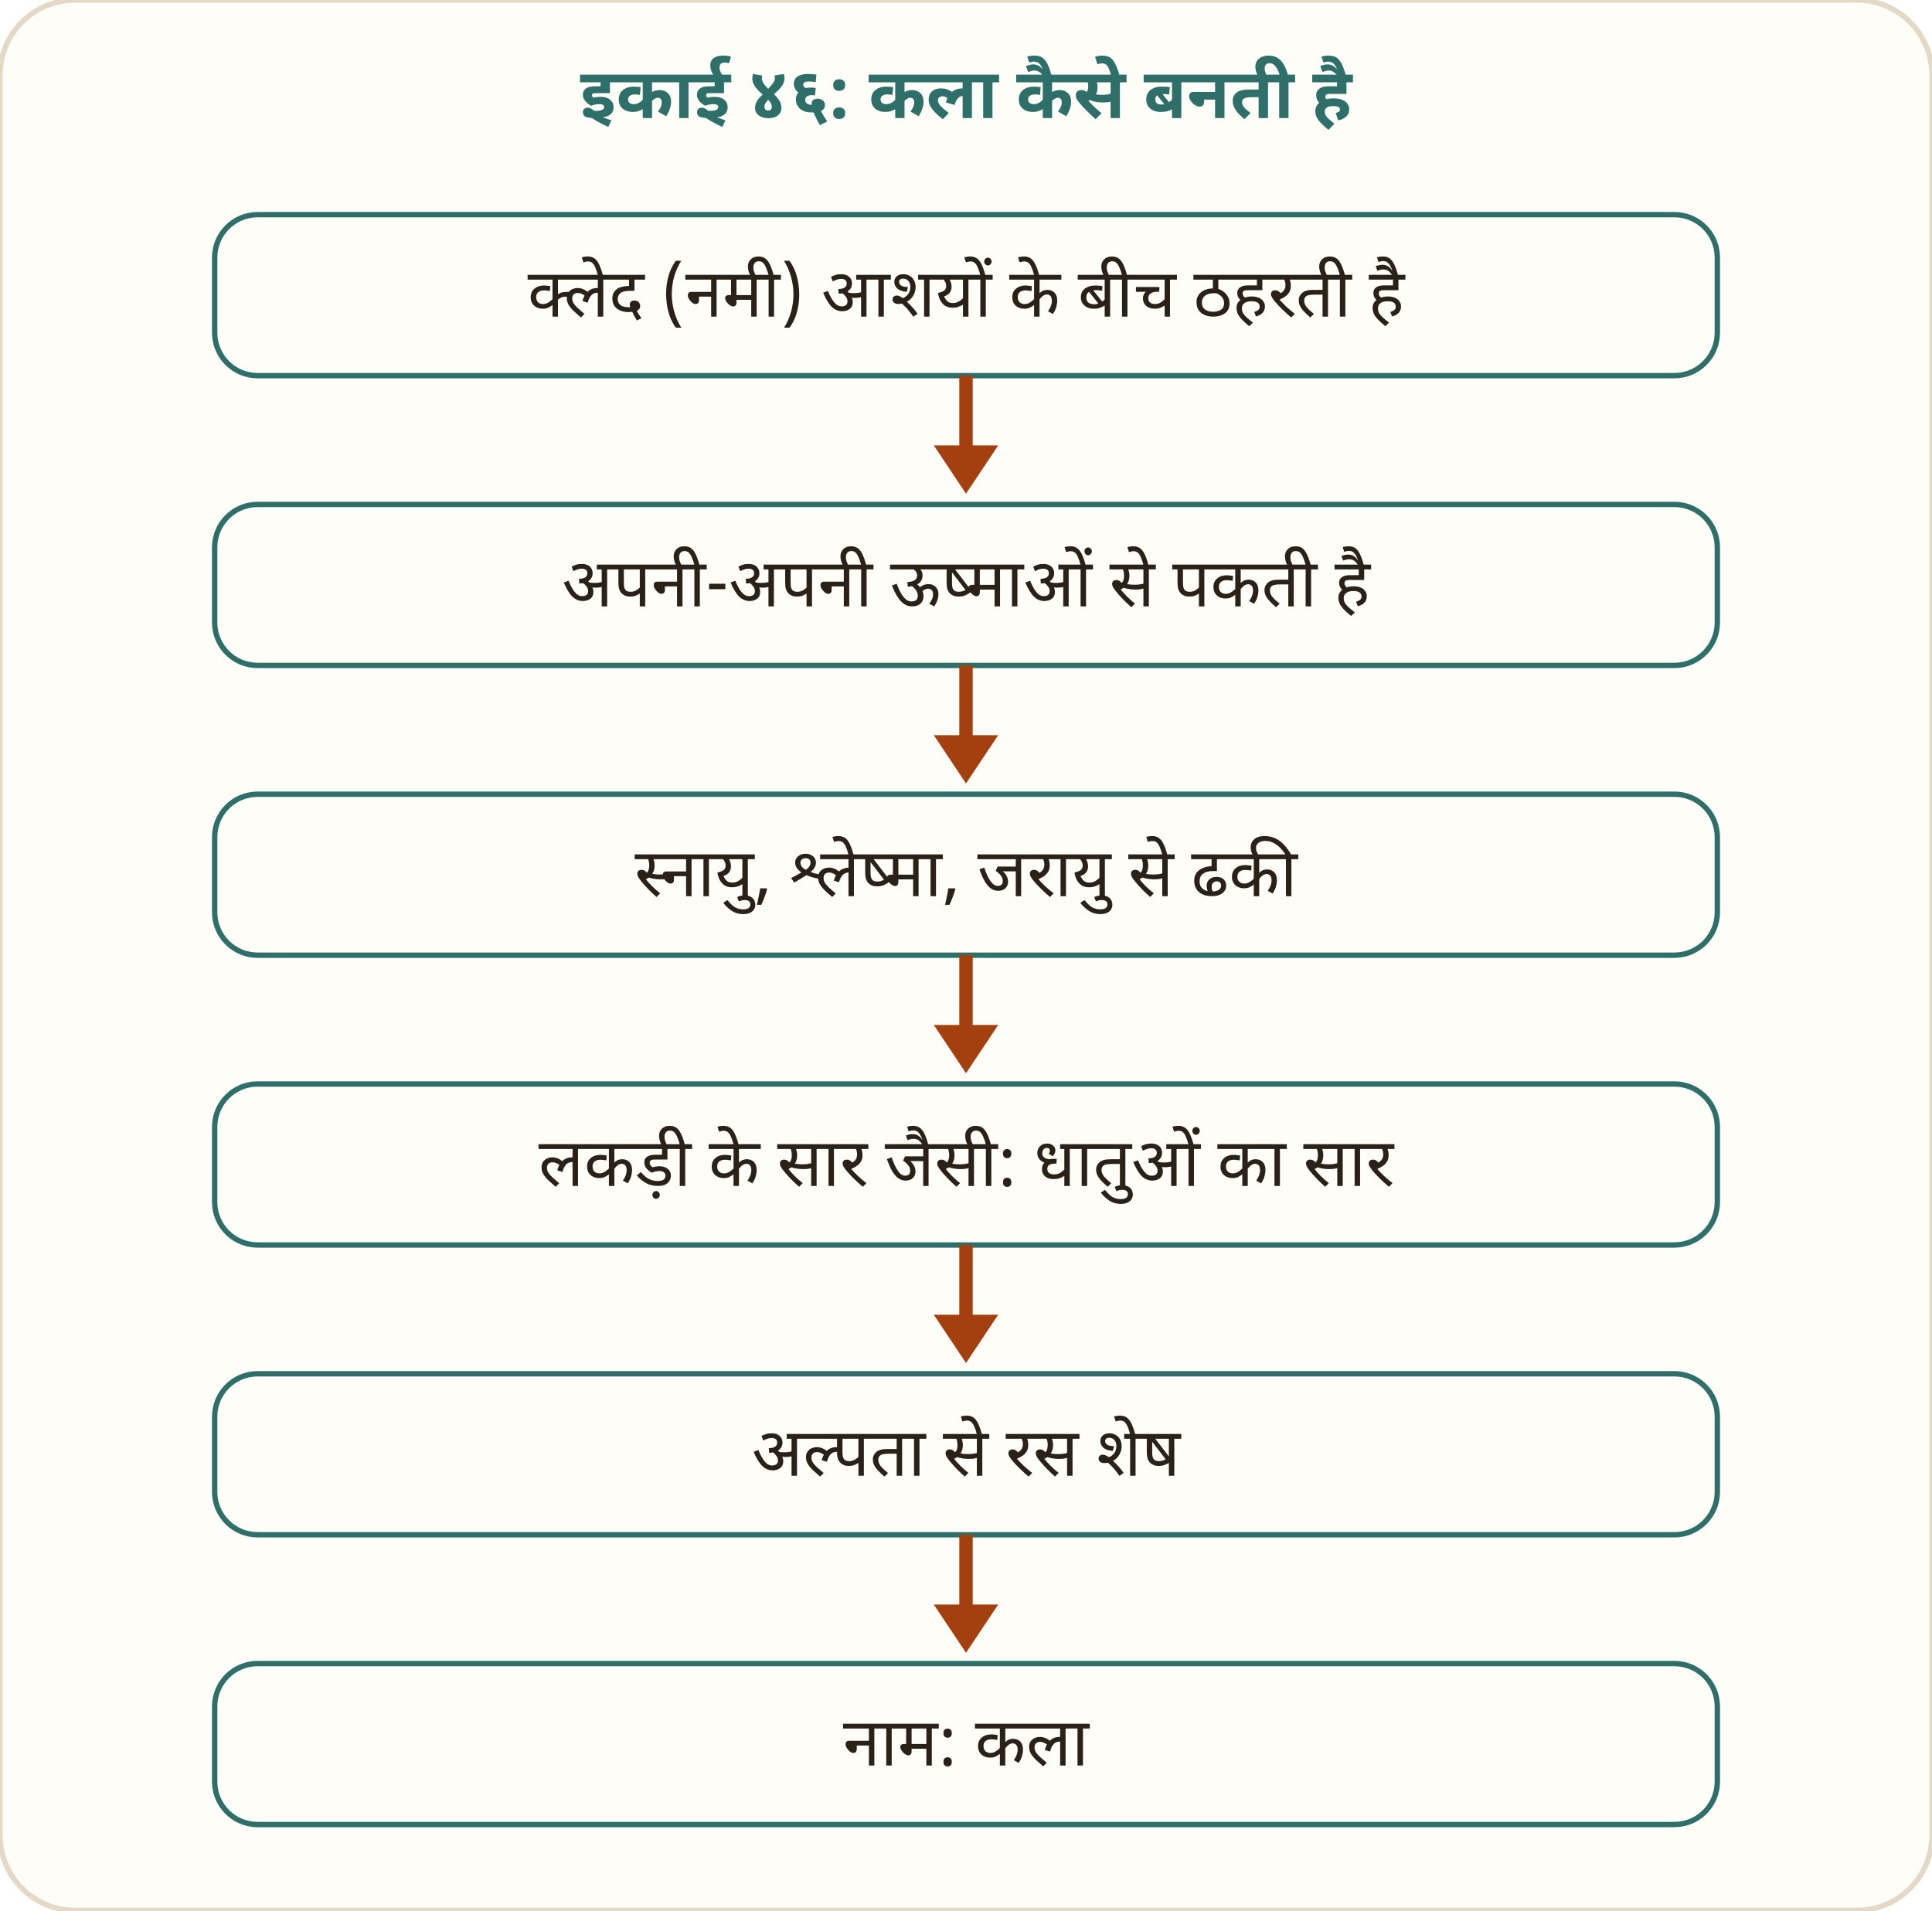
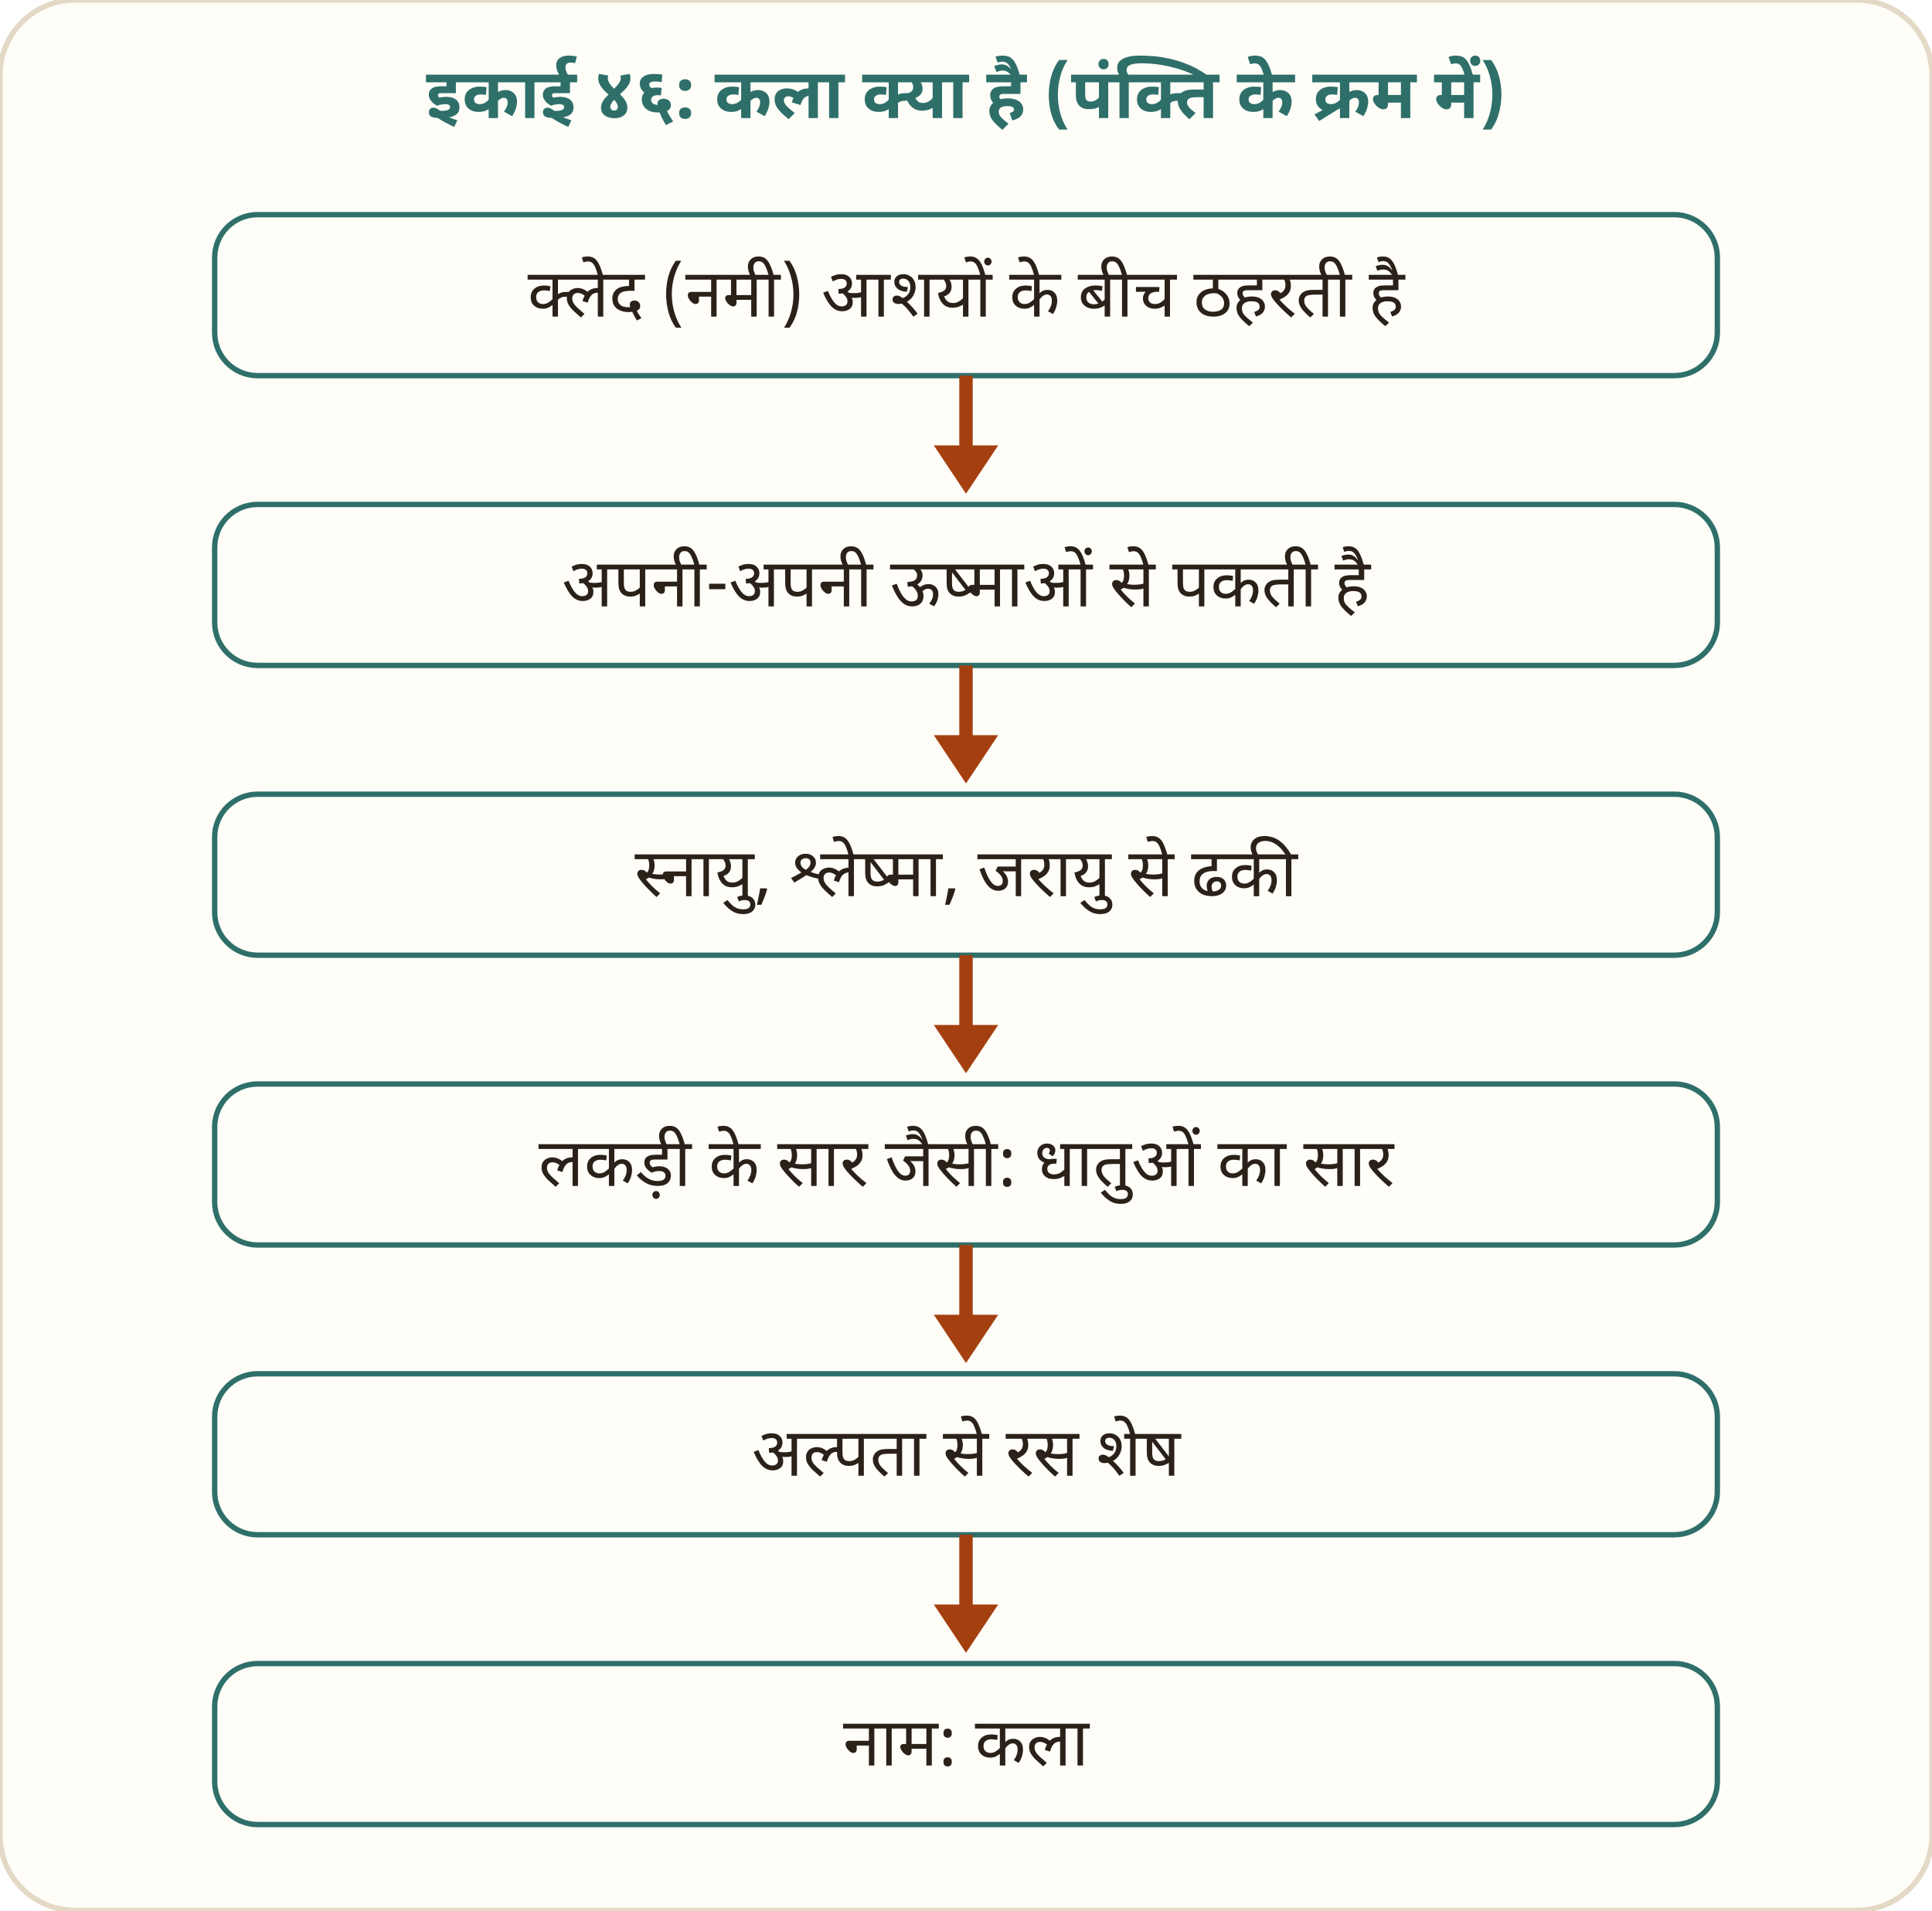
<svg xmlns="http://www.w3.org/2000/svg" viewBox="0 0 360 356" role="img">
  <rect width="360" height="356" rx="14" fill="#fffdf8" stroke="#e4d9c6" />
-   <text x="180" y="22" font-family="'Noto Sans Devanagari','Mukta','Nirmala UI','Mangal',sans-serif" font-size="13" font-weight="700" fill="#2f6f6a" text-anchor="middle">इकाई ४६: कला कैसे बनती है</text>
+   <text x="180" y="22" font-family="'Noto Sans Devanagari','Mukta','Nirmala UI','Mangal',sans-serif" font-size="13" font-weight="700" fill="#2f6f6a" text-anchor="middle">इकाई ४६: कला क्या है (पंक्ति के क्रम में)</text>
  <rect x="40" y="40" width="280" height="30" rx="8" fill="#fffdf8" stroke="#2f6f6a" />
  <text x="180.0" y="59.0" font-family="'Noto Sans Devanagari','Mukta','Nirmala UI','Mangal',sans-serif" font-size="12.5" font-weight="500" fill="#2a2118" text-anchor="middle">क्लेद (नमी) आशयों के बीच ठहरती है</text>
  <line x1="180" y1="70" x2="180" y2="86" stroke="#a4400f" stroke-width="2.5" />
  <polygon points="180,92 174,83 186,83" fill="#a4400f" />
  <rect x="40" y="94" width="280" height="30" rx="8" fill="#fffdf8" stroke="#2f6f6a" />
  <text x="180.0" y="113.0" font-family="'Noto Sans Devanagari','Mukta','Nirmala UI','Mangal',sans-serif" font-size="12.5" font-weight="500" fill="#2a2118" text-anchor="middle">अपनी-अपनी ऊष्माओं से पकती है</text>
  <line x1="180" y1="124" x2="180" y2="140" stroke="#a4400f" stroke-width="2.5" />
  <polygon points="180,146 174,137 186,137" fill="#a4400f" />
  <rect x="40" y="148" width="280" height="30" rx="8" fill="#fffdf8" stroke="#2f6f6a" />
  <text x="180.0" y="167.0" font-family="'Noto Sans Devanagari','Mukta','Nirmala UI','Mangal',sans-serif" font-size="12.5" font-weight="500" fill="#2a2118" text-anchor="middle">स्नायु, श्लेष्मा, जरायु से ढकी</text>
  <line x1="180" y1="178" x2="180" y2="194" stroke="#a4400f" stroke-width="2.5" />
  <polygon points="180,200 174,191 186,191" fill="#a4400f" />
  <rect x="40" y="202" width="280" height="30" rx="8" fill="#fffdf8" stroke="#2f6f6a" />
  <text x="180.0" y="221.0" font-family="'Noto Sans Devanagari','Mukta','Nirmala UI','Mangal',sans-serif" font-size="12.5" font-weight="500" fill="#2a2118" text-anchor="middle">लकड़ी के सार जैसी: धातुओं का सार</text>
  <line x1="180" y1="232" x2="180" y2="248" stroke="#a4400f" stroke-width="2.5" />
  <polygon points="180,254 174,245 186,245" fill="#a4400f" />
  <rect x="40" y="256" width="280" height="30" rx="8" fill="#fffdf8" stroke="#2f6f6a" />
  <text x="180.0" y="275.0" font-family="'Noto Sans Devanagari','Mukta','Nirmala UI','Mangal',sans-serif" font-size="12.5" font-weight="500" fill="#2a2118" text-anchor="middle">अल्पता से रस शेष</text>
  <line x1="180" y1="286" x2="180" y2="302" stroke="#a4400f" stroke-width="2.5" />
  <polygon points="180,308 174,299 186,299" fill="#a4400f" />
  <rect x="40" y="310" width="280" height="30" rx="8" fill="#fffdf8" stroke="#2f6f6a" />
  <text x="180.0" y="329.0" font-family="'Noto Sans Devanagari','Mukta','Nirmala UI','Mangal',sans-serif" font-size="12.5" font-weight="500" fill="#2a2118" text-anchor="middle">नाम: कला</text>
</svg>
